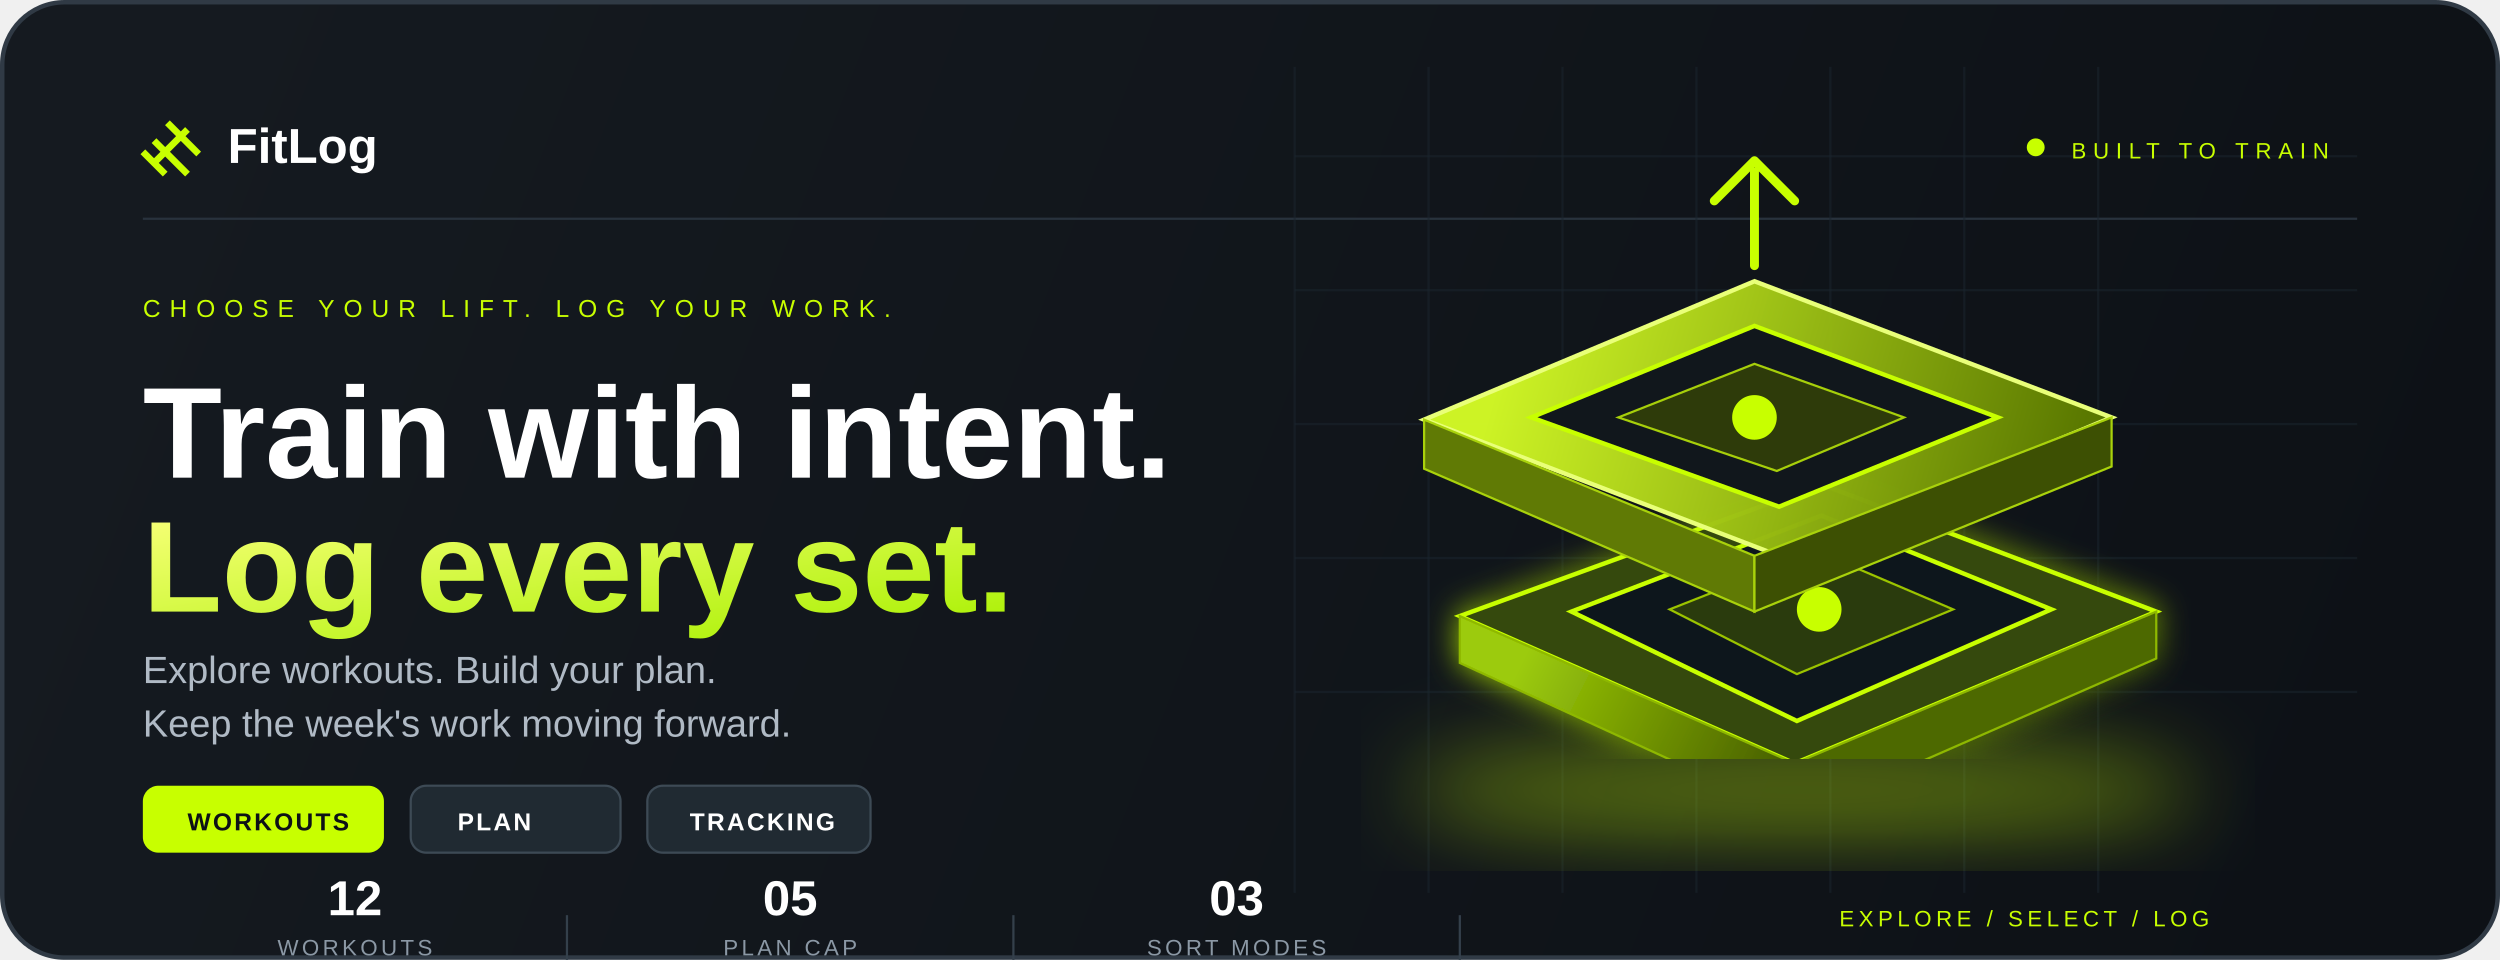
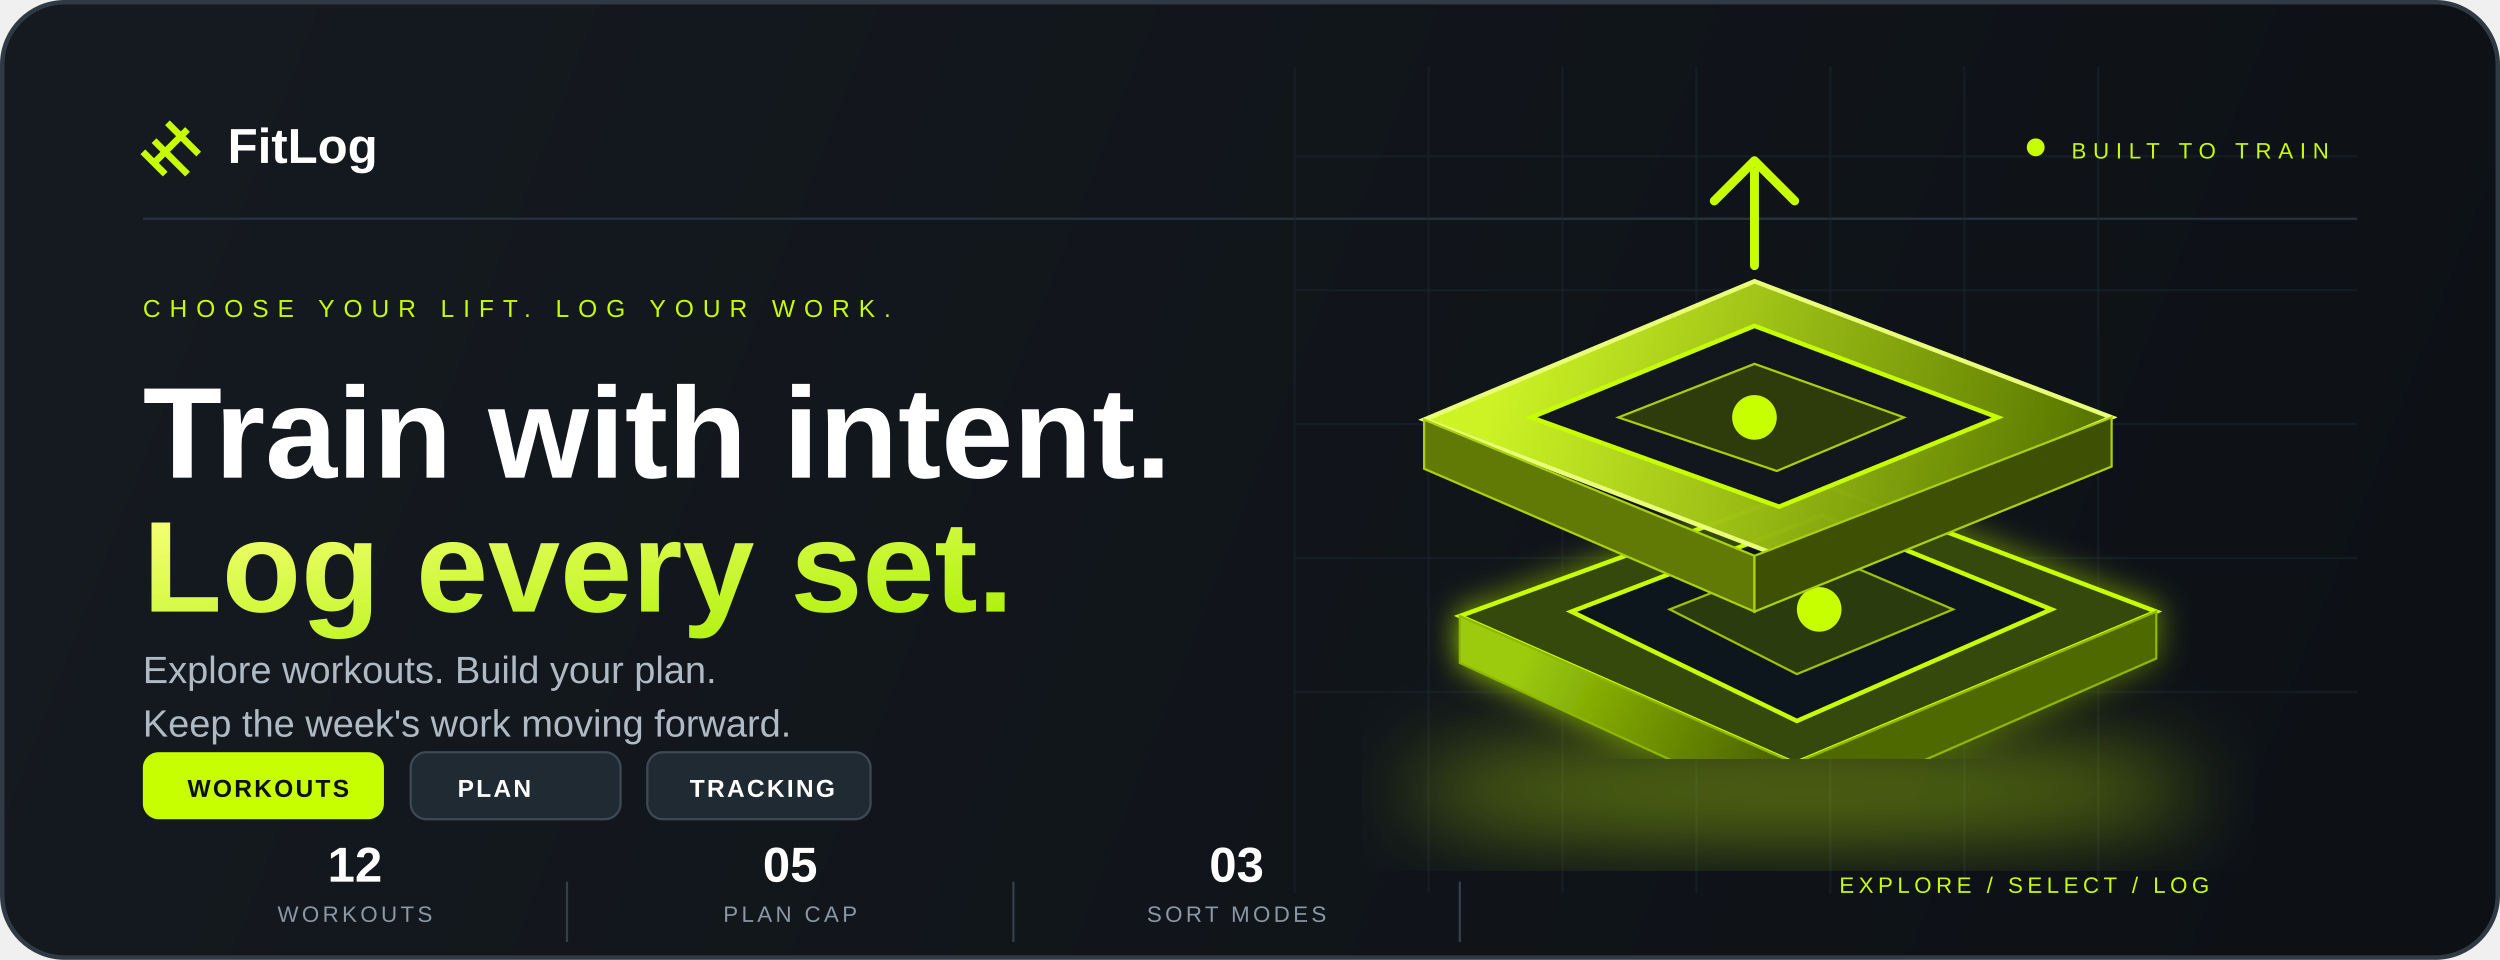
<svg xmlns="http://www.w3.org/2000/svg" width="1120" height="430" viewBox="0 0 1120 430" fill="none">
  <defs>
    <linearGradient id="panel" x1="70" y1="30" x2="1050" y2="410" gradientUnits="userSpaceOnUse">
      <stop stop-color="#151A20" />
      <stop offset="1" stop-color="#0D1116" />
    </linearGradient>
    <linearGradient id="lime" x1="0" y1="0" x2="1" y2="1">
      <stop stop-color="#F4FF72" />
      <stop offset="1" stop-color="#A7F000" />
    </linearGradient>
    <linearGradient id="plateTop" x1="690" y1="100" x2="940" y2="170" gradientUnits="userSpaceOnUse">
      <stop stop-color="#D7FF26" stop-opacity=".95" />
      <stop offset="1" stop-color="#5A7800" />
    </linearGradient>
    <linearGradient id="plateSide" x1="760" y1="140" x2="900" y2="210" gradientUnits="userSpaceOnUse">
      <stop stop-color="#9CCB08" />
      <stop offset="1" stop-color="#334500" />
    </linearGradient>
    <filter id="shadow" x="610" y="90" width="400" height="300" filterUnits="userSpaceOnUse">
      <feGaussianBlur stdDeviation="18" />
    </filter>
    <filter id="glow" x="640" y="60" width="360" height="280" filterUnits="userSpaceOnUse">
      <feGaussianBlur stdDeviation="7" result="blur" />
      <feMerge>
        <feMergeNode in="blur" />
        <feMergeNode in="SourceGraphic" />
      </feMerge>
    </filter>
    <style>
      .float { animation: float 4.5s ease-in-out infinite; transform-origin: 800px 210px; }
      .float2 { animation: float2 5.5s ease-in-out infinite; transform-origin: 800px 210px; }
      .pulse { animation: pulse 2.6s ease-in-out infinite; }
      @keyframes float { 0%,100% { transform: translateY(0) rotate(-2deg); } 50% { transform: translateY(-12px) rotate(2deg); } }
      @keyframes float2 { 0%,100% { transform: translateY(4px) rotate(2deg); } 50% { transform: translateY(-8px) rotate(-2deg); } }
      @keyframes pulse { 0%,100% { opacity: .35; } 50% { opacity: .8; } }
    </style>
  </defs>
  <rect x="1" y="1" width="1118" height="428" rx="28" fill="url(#panel)" stroke="#303A45" stroke-width="2" />
  <path d="M64 98H1056" stroke="#28323D" />
  <path d="M580 30V400M640 30V400M700 30V400M760 30V400M820 30V400M880 30V400M940 30V400" stroke="#1A242D" opacity=".55" />
  <path d="M580 70H1056M580 130H1056M580 190H1056M580 250H1056M580 310H1056" stroke="#1A242D" opacity=".55" />
  <g transform="translate(64 48)">
    <g transform="translate(0 5)" stroke="#C8FF00" stroke-width="3">
      <path d="M5 10L20 25M5 20L20 5M11 2L25 16M0 15L10 25" />
    </g>
    <text x="38" y="25" fill="#FFFFFF" font-family="Arial, sans-serif" font-size="22" font-weight="700">FitLog</text>
    <circle cx="848" cy="18" r="4" fill="#C8FF00" class="pulse" />
    <text x="864" y="23" fill="#C8FF00" font-family="Arial, sans-serif" font-size="10" letter-spacing="3">BUILT TO TRAIN</text>
  </g>
  <g transform="translate(64 142)">
    <text fill="#C8FF00" font-family="Arial, sans-serif" font-size="11" letter-spacing="4">CHOOSE YOUR LIFT. LOG YOUR WORK.</text>
    <text y="72" fill="#FFFFFF" font-family="Arial, sans-serif" font-size="58" font-weight="800">Train with intent.</text>
    <text y="132" fill="url(#lime)" font-family="Arial, sans-serif" font-size="58" font-weight="800">Log every set.</text>
    <text y="164" fill="#B0BAC5" font-family="Arial, sans-serif" font-size="17">Explore workouts. Build your plan.</text>
    <text y="188" fill="#B0BAC5" font-family="Arial, sans-serif" font-size="17">Keep the week's work moving forward.</text>
-     <g transform="translate(0 210)">
+     <g transform="translate(0 195)">
      <rect width="108" height="30" rx="7" fill="#C8FF00" />
      <text x="20" y="20" fill="#0D1116" font-family="Arial, sans-serif" font-size="11" font-weight="700" letter-spacing="1">WORKOUTS</text>
      <rect x="120" width="94" height="30" rx="7" fill="#202A32" stroke="#3D4A55" />
      <text x="141" y="20" fill="#FFFFFF" font-family="Arial, sans-serif" font-size="11" font-weight="700" letter-spacing="1">PLAN</text>
      <rect x="226" width="100" height="30" rx="7" fill="#202A32" stroke="#3D4A55" />
      <text x="245" y="20" fill="#FFFFFF" font-family="Arial, sans-serif" font-size="11" font-weight="700" letter-spacing="1">TRACKING</text>
    </g>
  </g>
  <g class="pulse" opacity=".35" filter="url(#shadow)">
    <ellipse cx="807" cy="354" rx="178" ry="26" fill="#C8FF00" />
  </g>
  <g class="float2" filter="url(#glow)">
    <path d="M654 276L804 342L966 274L816 217L654 276Z" fill="#364A08" stroke="#C8FF00" stroke-width="2" />
    <path d="M654 276L654 297L804 366L804 342L654 276Z" fill="url(#plateSide)" stroke="#8EB800" />
    <path d="M804 342L966 274L966 295L804 366V342Z" fill="#4E6904" stroke="#8EB800" />
    <path d="M704 274L816 231L919 273L805 323L704 274Z" fill="#11171C" stroke="#C8FF00" stroke-width="2" />
    <path d="M748 273L814 247L875 273L805 302L748 273Z" fill="#2C3B0A" stroke="#9BC400" />
    <circle cx="815" cy="273" r="10" fill="#C8FF00" />
  </g>
  <g class="float">
    <path d="M638 188L786 126L946 187L797 249L638 188Z" fill="url(#plateTop)" stroke="#E9FF79" stroke-width="2" />
    <path d="M638 188L638 210L786 274L786 249L638 188Z" fill="#607A05" stroke="#A9D20B" />
    <path d="M786 249L946 187L946 209L786 274V249Z" fill="#3D5003" stroke="#A9D20B" />
    <path d="M686 187L786 146L895 187L797 227L686 187Z" fill="#11171C" stroke="#C8FF00" stroke-width="2" />
    <path d="M725 187L786 163L853 187L796 211L725 187Z" fill="#2E3B0A" stroke="#A7CF0A" />
    <circle cx="786" cy="187" r="10" fill="#C8FF00" />
    <path d="M786 119V77M768 90L786 72L804 90" stroke="#C8FF00" stroke-width="4" stroke-linecap="round" stroke-linejoin="round" />
  </g>
-   <g transform="translate(64 410)">
+   <g transform="translate(64 395)">
    <path d="M190 0V27M390 0V27M590 0V27" stroke="#34404B" />
    <text x="95" text-anchor="middle" fill="#FFFFFF" font-family="Arial, sans-serif" font-size="22" font-weight="700">12</text>
    <text x="95" y="18" text-anchor="middle" fill="#8B98A5" font-family="Arial, sans-serif" font-size="10" letter-spacing="1.5">WORKOUTS</text>
    <text x="290" text-anchor="middle" fill="#FFFFFF" font-family="Arial, sans-serif" font-size="22" font-weight="700">05</text>
    <text x="290" y="18" text-anchor="middle" fill="#8B98A5" font-family="Arial, sans-serif" font-size="10" letter-spacing="1.5">PLAN CAP</text>
    <text x="490" text-anchor="middle" fill="#FFFFFF" font-family="Arial, sans-serif" font-size="22" font-weight="700">03</text>
    <text x="490" y="18" text-anchor="middle" fill="#8B98A5" font-family="Arial, sans-serif" font-size="10" letter-spacing="1.5">SORT MODES</text>
    <text x="760" y="5" fill="#C8FF00" font-family="Arial, sans-serif" font-size="10" letter-spacing="2">EXPLORE / SELECT / LOG</text>
  </g>
</svg>
